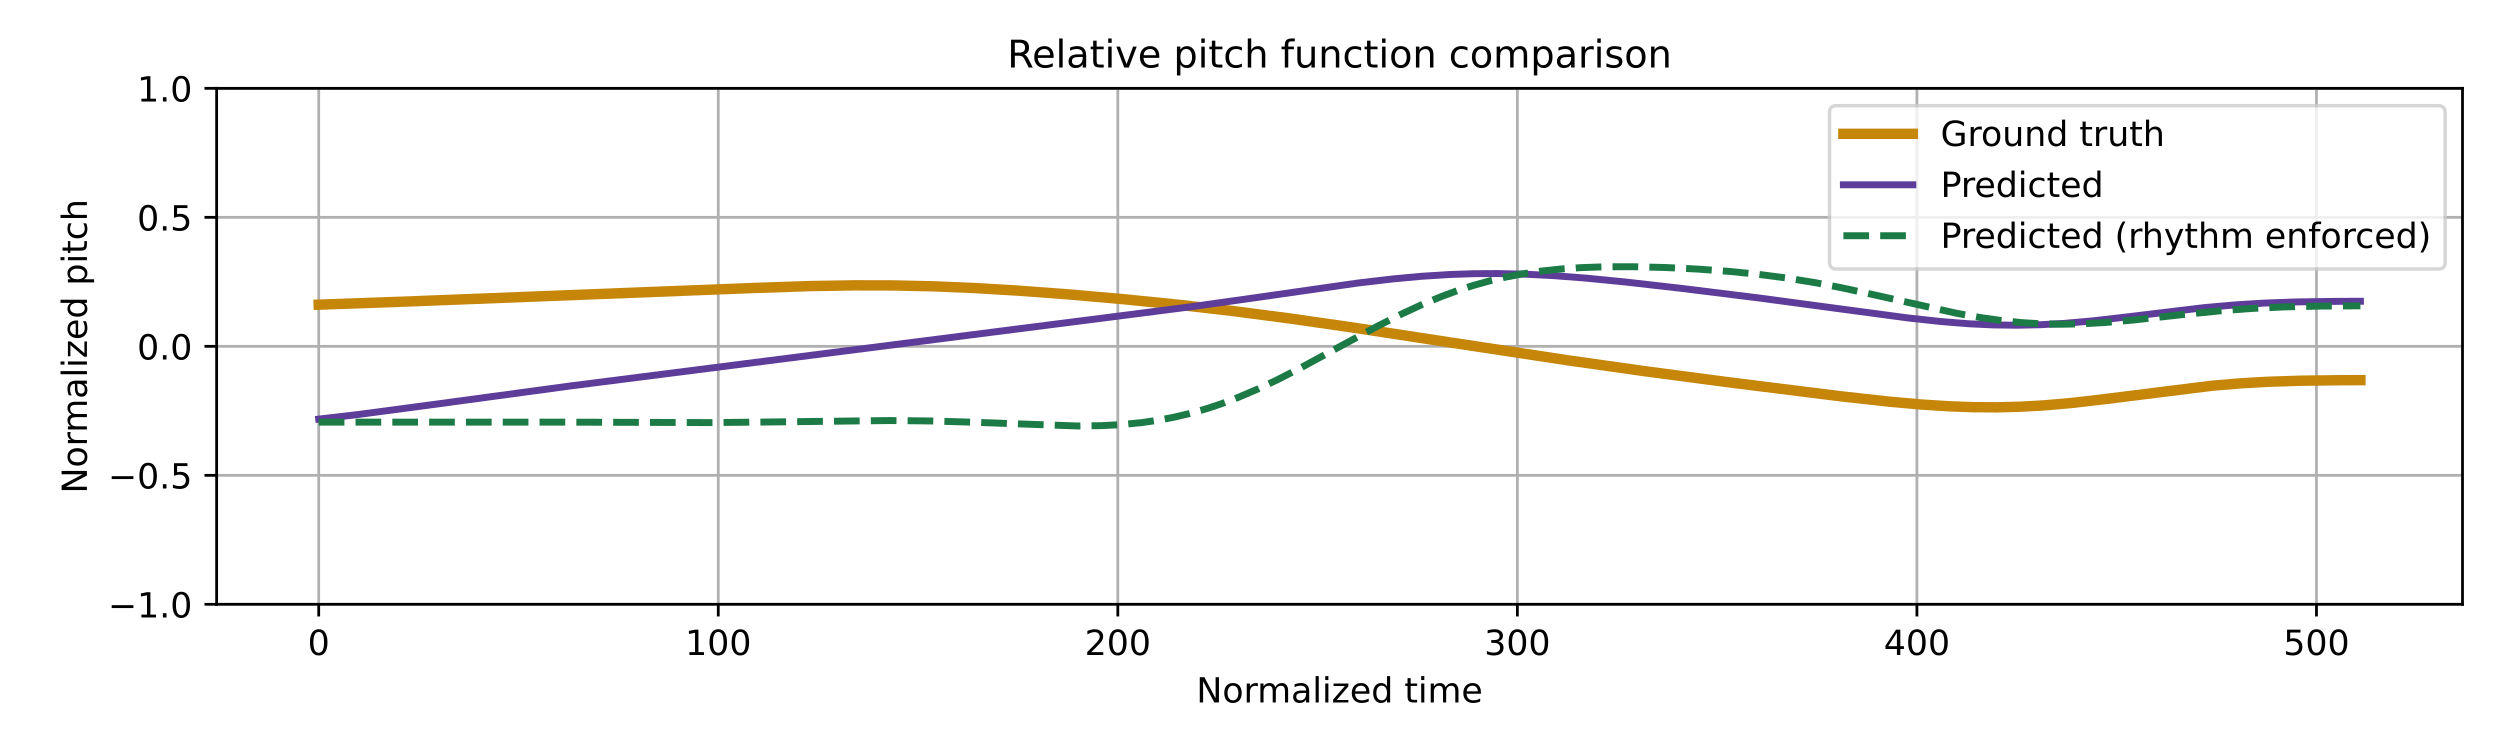
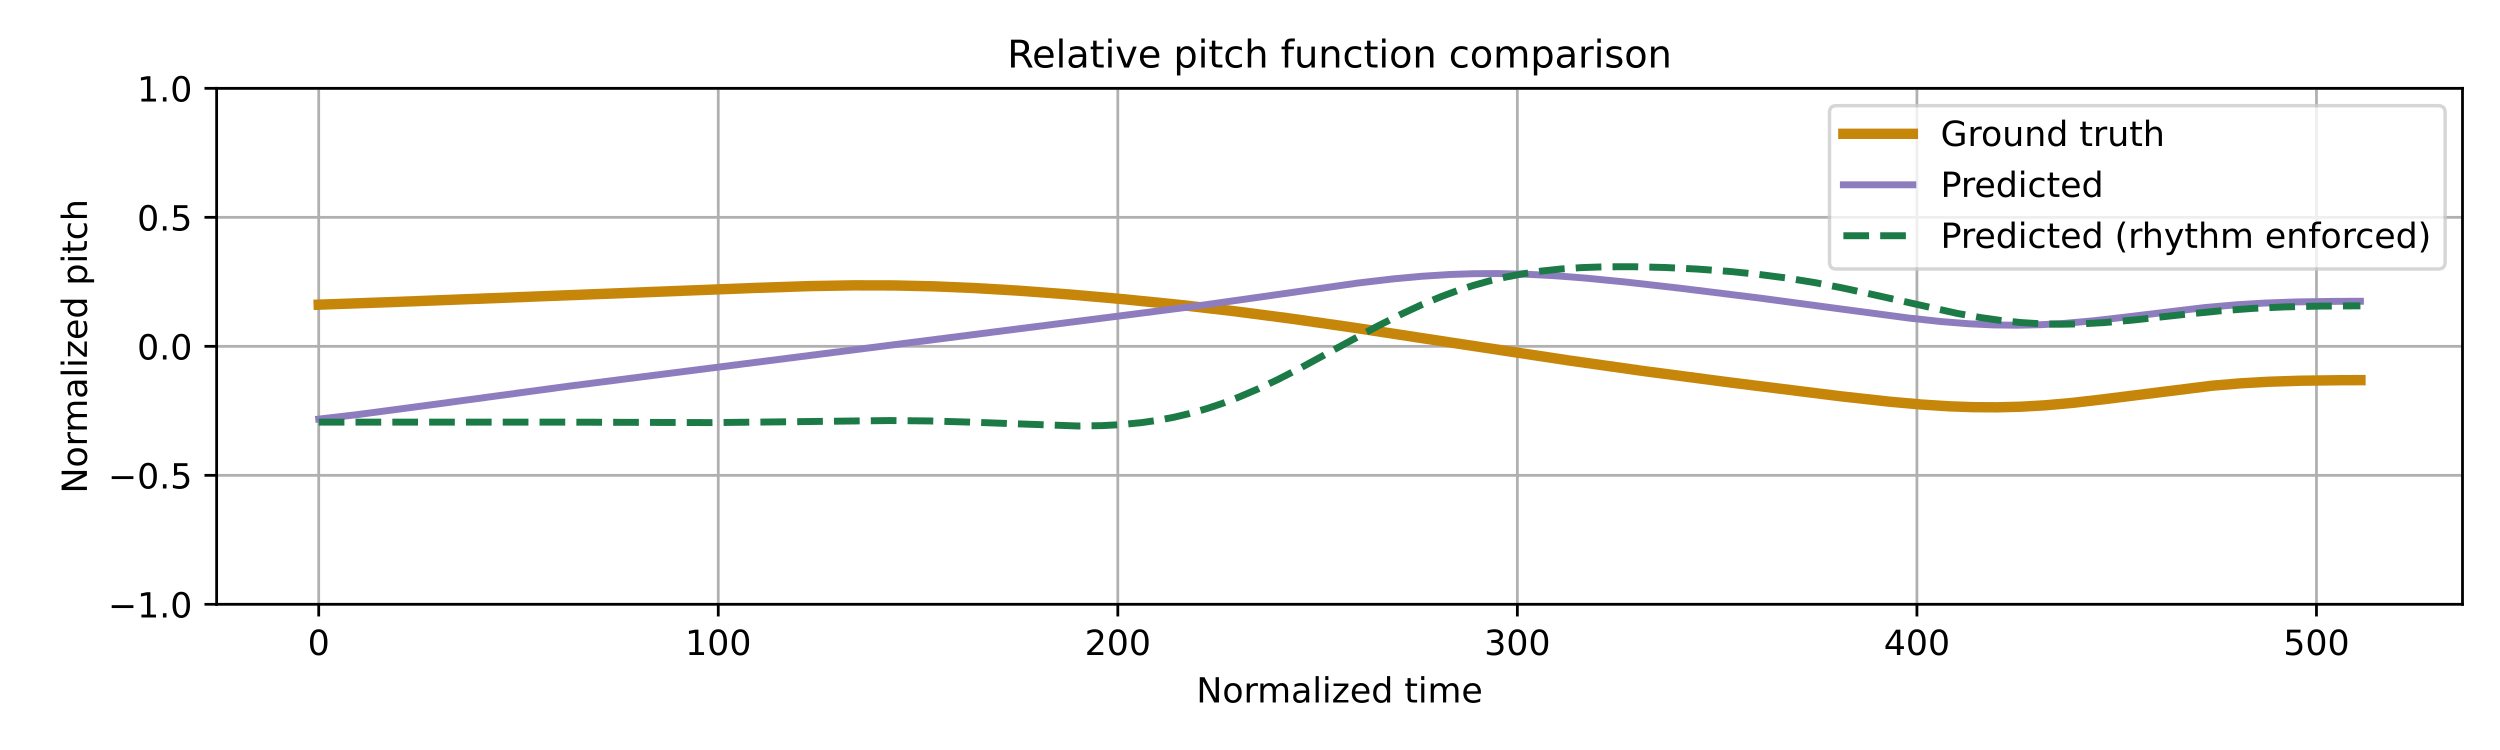
<svg xmlns="http://www.w3.org/2000/svg" xmlns:xlink="http://www.w3.org/1999/xlink" width="720pt" height="216pt" viewBox="0 0 720 216" version="1.1">
  <defs>
    <style type="text/css">*{stroke-linejoin: round; stroke-linecap: butt}</style>
  </defs>
  <g id="figure_1">
    <g id="patch_1">
      <path d="M 0 216  L 720 216  L 720 0  L 0 0  z " style="fill: #ffffff" />
    </g>
    <g id="axes_1">
      <g id="patch_2">
        <path d="M 62.39 174.04  L 709.2 174.04  L 709.2 25.44  L 62.39 25.44  z " style="fill: #ffffff" />
      </g>
      <g id="matplotlib.axis_1">
        <g id="xtick_1">
          <g id="line2d_1">
-             <path d="M 91.79 174.04  L 91.79 25.44  " clip-path="url(#p70ad036db3)" style="fill: none; stroke: #b0b0b0; stroke-width: 0.8; stroke-linecap: square" />
+             <path d="M 91.79 174.04  L 91.79 25.44  " clip-path="url(#pe6a01c717c)" style="fill: none; stroke: #b0b0b0; stroke-width: 0.8; stroke-linecap: square" />
          </g>
          <g id="line2d_2">
            <defs>
-               <path id="m9888eb1710" d="M 0 0  L 0 3.5  " style="stroke: #000000; stroke-width: 0.8" />
-             </defs>
-             <g>
-               <use xlink:href="#m9888eb1710" x="91.79" y="174.04" style="stroke: #000000; stroke-width: 0.8" />
+               <path id="m69b4a101b3" d="M 0 0  L 0 3.5  " style="stroke: #000000; stroke-width: 0.8" />
+             </defs>
+             <g>
+               <use xlink:href="#m69b4a101b3" x="91.79" y="174.04" style="stroke: #000000; stroke-width: 0.8" />
            </g>
          </g>
          <g id="text_1">
            <g transform="translate(88.60921 188.6384) scale(0.1 -0.1)">
              <defs>
                <path id="DejaVuSans-30" d="M 2034 4250  Q 1547 4250 1301 3770  Q 1056 3291 1056 2328  Q 1056 1369 1301 889  Q 1547 409 2034 409  Q 2525 409 2770 889  Q 3016 1369 3016 2328  Q 3016 3291 2770 3770  Q 2525 4250 2034 4250  z M 2034 4750  Q 2819 4750 3233 4129  Q 3647 3509 3647 2328  Q 3647 1150 3233 529  Q 2819 -91 2034 -91  Q 1250 -91 836 529  Q 422 1150 422 2328  Q 422 3509 836 4129  Q 1250 4750 2034 4750  z " transform="scale(0.015625)" />
              </defs>
              <use xlink:href="#DejaVuSans-30" />
            </g>
          </g>
        </g>
        <g id="xtick_2">
          <g id="line2d_3">
-             <path d="M 206.861 174.04  L 206.861 25.44  " clip-path="url(#p70ad036db3)" style="fill: none; stroke: #b0b0b0; stroke-width: 0.8; stroke-linecap: square" />
+             <path d="M 206.861 174.04  L 206.861 25.44  " clip-path="url(#pe6a01c717c)" style="fill: none; stroke: #b0b0b0; stroke-width: 0.8; stroke-linecap: square" />
          </g>
          <g id="line2d_4">
            <g>
-               <use xlink:href="#m9888eb1710" x="206.861" y="174.04" style="stroke: #000000; stroke-width: 0.8" />
+               <use xlink:href="#m69b4a101b3" x="206.861" y="174.04" style="stroke: #000000; stroke-width: 0.8" />
            </g>
          </g>
          <g id="text_2">
            <g transform="translate(197.317 188.6384) scale(0.1 -0.1)">
              <defs>
                <path id="DejaVuSans-31" d="M 794 531  L 1825 531  L 1825 4091  L 703 3866  L 703 4441  L 1819 4666  L 2450 4666  L 2450 531  L 3481 531  L 3481 0  L 794 0  L 794 531  z " transform="scale(0.015625)" />
              </defs>
              <use xlink:href="#DejaVuSans-31" />
              <use xlink:href="#DejaVuSans-30" transform="translate(63.62305 0)" />
              <use xlink:href="#DejaVuSans-30" transform="translate(127.2461 0)" />
            </g>
          </g>
        </g>
        <g id="xtick_3">
          <g id="line2d_5">
-             <path d="M 321.931 174.04  L 321.931 25.44  " clip-path="url(#p70ad036db3)" style="fill: none; stroke: #b0b0b0; stroke-width: 0.8; stroke-linecap: square" />
+             <path d="M 321.931 174.04  L 321.931 25.44  " clip-path="url(#pe6a01c717c)" style="fill: none; stroke: #b0b0b0; stroke-width: 0.8; stroke-linecap: square" />
          </g>
          <g id="line2d_6">
            <g>
-               <use xlink:href="#m9888eb1710" x="321.931" y="174.04" style="stroke: #000000; stroke-width: 0.8" />
+               <use xlink:href="#m69b4a101b3" x="321.931" y="174.04" style="stroke: #000000; stroke-width: 0.8" />
            </g>
          </g>
          <g id="text_3">
            <g transform="translate(312.3872 188.6384) scale(0.1 -0.1)">
              <defs>
                <path id="DejaVuSans-32" d="M 1228 531  L 3431 531  L 3431 0  L 469 0  L 469 531  Q 828 903 1448 1529  Q 2069 2156 2228 2338  Q 2531 2678 2651 2914  Q 2772 3150 2772 3378  Q 2772 3750 2511 3984  Q 2250 4219 1831 4219  Q 1534 4219 1204 4116  Q 875 4013 500 3803  L 500 4441  Q 881 4594 1212 4672  Q 1544 4750 1819 4750  Q 2544 4750 2975 4387  Q 3406 4025 3406 3419  Q 3406 3131 3298 2873  Q 3191 2616 2906 2266  Q 2828 2175 2409 1742  Q 1991 1309 1228 531  z " transform="scale(0.015625)" />
              </defs>
              <use xlink:href="#DejaVuSans-32" />
              <use xlink:href="#DejaVuSans-30" transform="translate(63.62305 0)" />
              <use xlink:href="#DejaVuSans-30" transform="translate(127.2461 0)" />
            </g>
          </g>
        </g>
        <g id="xtick_4">
          <g id="line2d_7">
-             <path d="M 437.001 174.04  L 437.001 25.44  " clip-path="url(#p70ad036db3)" style="fill: none; stroke: #b0b0b0; stroke-width: 0.8; stroke-linecap: square" />
+             <path d="M 437.001 174.04  L 437.001 25.44  " clip-path="url(#pe6a01c717c)" style="fill: none; stroke: #b0b0b0; stroke-width: 0.8; stroke-linecap: square" />
          </g>
          <g id="line2d_8">
            <g>
-               <use xlink:href="#m9888eb1710" x="437.001" y="174.04" style="stroke: #000000; stroke-width: 0.8" />
+               <use xlink:href="#m69b4a101b3" x="437.001" y="174.04" style="stroke: #000000; stroke-width: 0.8" />
            </g>
          </g>
          <g id="text_4">
            <g transform="translate(427.4575 188.6384) scale(0.1 -0.1)">
              <defs>
                <path id="DejaVuSans-33" d="M 2597 2516  Q 3050 2419 3304 2112  Q 3559 1806 3559 1356  Q 3559 666 3084 287  Q 2609 -91 1734 -91  Q 1441 -91 1130 -33  Q 819 25 488 141  L 488 750  Q 750 597 1062 519  Q 1375 441 1716 441  Q 2309 441 2620 675  Q 2931 909 2931 1356  Q 2931 1769 2642 2001  Q 2353 2234 1838 2234  L 1294 2234  L 1294 2753  L 1863 2753  Q 2328 2753 2575 2939  Q 2822 3125 2822 3475  Q 2822 3834 2567 4026  Q 2313 4219 1838 4219  Q 1578 4219 1281 4162  Q 984 4106 628 3988  L 628 4550  Q 988 4650 1302 4700  Q 1616 4750 1894 4750  Q 2613 4750 3031 4423  Q 3450 4097 3450 3541  Q 3450 3153 3228 2886  Q 3006 2619 2597 2516  z " transform="scale(0.015625)" />
              </defs>
              <use xlink:href="#DejaVuSans-33" />
              <use xlink:href="#DejaVuSans-30" transform="translate(63.62305 0)" />
              <use xlink:href="#DejaVuSans-30" transform="translate(127.2461 0)" />
            </g>
          </g>
        </g>
        <g id="xtick_5">
          <g id="line2d_9">
-             <path d="M 552.072 174.04  L 552.072 25.44  " clip-path="url(#p70ad036db3)" style="fill: none; stroke: #b0b0b0; stroke-width: 0.8; stroke-linecap: square" />
+             <path d="M 552.072 174.04  L 552.072 25.44  " clip-path="url(#pe6a01c717c)" style="fill: none; stroke: #b0b0b0; stroke-width: 0.8; stroke-linecap: square" />
          </g>
          <g id="line2d_10">
            <g>
-               <use xlink:href="#m9888eb1710" x="552.072" y="174.04" style="stroke: #000000; stroke-width: 0.8" />
+               <use xlink:href="#m69b4a101b3" x="552.072" y="174.04" style="stroke: #000000; stroke-width: 0.8" />
            </g>
          </g>
          <g id="text_5">
            <g transform="translate(542.5278 188.6384) scale(0.1 -0.1)">
              <defs>
                <path id="DejaVuSans-34" d="M 2419 4116  L 825 1625  L 2419 1625  L 2419 4116  z M 2253 4666  L 3047 4666  L 3047 1625  L 3713 1625  L 3713 1100  L 3047 1100  L 3047 0  L 2419 0  L 2419 1100  L 313 1100  L 313 1709  L 2253 4666  z " transform="scale(0.015625)" />
              </defs>
              <use xlink:href="#DejaVuSans-34" />
              <use xlink:href="#DejaVuSans-30" transform="translate(63.62305 0)" />
              <use xlink:href="#DejaVuSans-30" transform="translate(127.2461 0)" />
            </g>
          </g>
        </g>
        <g id="xtick_6">
          <g id="line2d_11">
-             <path d="M 667.142 174.04  L 667.142 25.44  " clip-path="url(#p70ad036db3)" style="fill: none; stroke: #b0b0b0; stroke-width: 0.8; stroke-linecap: square" />
+             <path d="M 667.142 174.04  L 667.142 25.44  " clip-path="url(#pe6a01c717c)" style="fill: none; stroke: #b0b0b0; stroke-width: 0.8; stroke-linecap: square" />
          </g>
          <g id="line2d_12">
            <g>
-               <use xlink:href="#m9888eb1710" x="667.142" y="174.04" style="stroke: #000000; stroke-width: 0.8" />
+               <use xlink:href="#m69b4a101b3" x="667.142" y="174.04" style="stroke: #000000; stroke-width: 0.8" />
            </g>
          </g>
          <g id="text_6">
            <g transform="translate(657.5981 188.6384) scale(0.1 -0.1)">
              <defs>
                <path id="DejaVuSans-35" d="M 691 4666  L 3169 4666  L 3169 4134  L 1269 4134  L 1269 2991  Q 1406 3038 1543 3061  Q 1681 3084 1819 3084  Q 2600 3084 3056 2656  Q 3513 2228 3513 1497  Q 3513 744 3044 326  Q 2575 -91 1722 -91  Q 1428 -91 1123 -41  Q 819 9 494 109  L 494 744  Q 775 591 1075 516  Q 1375 441 1709 441  Q 2250 441 2565 725  Q 2881 1009 2881 1497  Q 2881 1984 2565 2268  Q 2250 2553 1709 2553  Q 1456 2553 1204 2497  Q 953 2441 691 2322  L 691 4666  z " transform="scale(0.015625)" />
              </defs>
              <use xlink:href="#DejaVuSans-35" />
              <use xlink:href="#DejaVuSans-30" transform="translate(63.62305 0)" />
              <use xlink:href="#DejaVuSans-30" transform="translate(127.2461 0)" />
            </g>
          </g>
        </g>
        <g id="text_7">
          <g transform="translate(344.5544 202.3166) scale(0.1 -0.1)">
            <defs>
              <path id="DejaVuSans-4e" d="M 628 4666  L 1478 4666  L 3547 763  L 3547 4666  L 4159 4666  L 4159 0  L 3309 0  L 1241 3903  L 1241 0  L 628 0  L 628 4666  z " transform="scale(0.015625)" />
              <path id="DejaVuSans-6f" d="M 1959 3097  Q 1497 3097 1228 2736  Q 959 2375 959 1747  Q 959 1119 1226 758  Q 1494 397 1959 397  Q 2419 397 2687 759  Q 2956 1122 2956 1747  Q 2956 2369 2687 2733  Q 2419 3097 1959 3097  z M 1959 3584  Q 2709 3584 3137 3096  Q 3566 2609 3566 1747  Q 3566 888 3137 398  Q 2709 -91 1959 -91  Q 1206 -91 779 398  Q 353 888 353 1747  Q 353 2609 779 3096  Q 1206 3584 1959 3584  z " transform="scale(0.015625)" />
              <path id="DejaVuSans-72" d="M 2631 2963  Q 2534 3019 2420 3045  Q 2306 3072 2169 3072  Q 1681 3072 1420 2755  Q 1159 2438 1159 1844  L 1159 0  L 581 0  L 581 3500  L 1159 3500  L 1159 2956  Q 1341 3275 1631 3429  Q 1922 3584 2338 3584  Q 2397 3584 2469 3576  Q 2541 3569 2628 3553  L 2631 2963  z " transform="scale(0.015625)" />
              <path id="DejaVuSans-6d" d="M 3328 2828  Q 3544 3216 3844 3400  Q 4144 3584 4550 3584  Q 5097 3584 5394 3201  Q 5691 2819 5691 2113  L 5691 0  L 5113 0  L 5113 2094  Q 5113 2597 4934 2840  Q 4756 3084 4391 3084  Q 3944 3084 3684 2787  Q 3425 2491 3425 1978  L 3425 0  L 2847 0  L 2847 2094  Q 2847 2600 2669 2842  Q 2491 3084 2119 3084  Q 1678 3084 1418 2786  Q 1159 2488 1159 1978  L 1159 0  L 581 0  L 581 3500  L 1159 3500  L 1159 2956  Q 1356 3278 1631 3431  Q 1906 3584 2284 3584  Q 2666 3584 2933 3390  Q 3200 3197 3328 2828  z " transform="scale(0.015625)" />
              <path id="DejaVuSans-61" d="M 2194 1759  Q 1497 1759 1228 1600  Q 959 1441 959 1056  Q 959 750 1161 570  Q 1363 391 1709 391  Q 2188 391 2477 730  Q 2766 1069 2766 1631  L 2766 1759  L 2194 1759  z M 3341 1997  L 3341 0  L 2766 0  L 2766 531  Q 2569 213 2275 61  Q 1981 -91 1556 -91  Q 1019 -91 701 211  Q 384 513 384 1019  Q 384 1609 779 1909  Q 1175 2209 1959 2209  L 2766 2209  L 2766 2266  Q 2766 2663 2505 2880  Q 2244 3097 1772 3097  Q 1472 3097 1187 3025  Q 903 2953 641 2809  L 641 3341  Q 956 3463 1253 3523  Q 1550 3584 1831 3584  Q 2591 3584 2966 3190  Q 3341 2797 3341 1997  z " transform="scale(0.015625)" />
              <path id="DejaVuSans-6c" d="M 603 4863  L 1178 4863  L 1178 0  L 603 0  L 603 4863  z " transform="scale(0.015625)" />
              <path id="DejaVuSans-69" d="M 603 3500  L 1178 3500  L 1178 0  L 603 0  L 603 3500  z M 603 4863  L 1178 4863  L 1178 4134  L 603 4134  L 603 4863  z " transform="scale(0.015625)" />
              <path id="DejaVuSans-7a" d="M 353 3500  L 3084 3500  L 3084 2975  L 922 459  L 3084 459  L 3084 0  L 275 0  L 275 525  L 2438 3041  L 353 3041  L 353 3500  z " transform="scale(0.015625)" />
              <path id="DejaVuSans-65" d="M 3597 1894  L 3597 1613  L 953 1613  Q 991 1019 1311 708  Q 1631 397 2203 397  Q 2534 397 2845 478  Q 3156 559 3463 722  L 3463 178  Q 3153 47 2828 -22  Q 2503 -91 2169 -91  Q 1331 -91 842 396  Q 353 884 353 1716  Q 353 2575 817 3079  Q 1281 3584 2069 3584  Q 2775 3584 3186 3129  Q 3597 2675 3597 1894  z M 3022 2063  Q 3016 2534 2758 2815  Q 2500 3097 2075 3097  Q 1594 3097 1305 2825  Q 1016 2553 972 2059  L 3022 2063  z " transform="scale(0.015625)" />
              <path id="DejaVuSans-64" d="M 2906 2969  L 2906 4863  L 3481 4863  L 3481 0  L 2906 0  L 2906 525  Q 2725 213 2448 61  Q 2172 -91 1784 -91  Q 1150 -91 751 415  Q 353 922 353 1747  Q 353 2572 751 3078  Q 1150 3584 1784 3584  Q 2172 3584 2448 3432  Q 2725 3281 2906 2969  z M 947 1747  Q 947 1113 1208 752  Q 1469 391 1925 391  Q 2381 391 2643 752  Q 2906 1113 2906 1747  Q 2906 2381 2643 2742  Q 2381 3103 1925 3103  Q 1469 3103 1208 2742  Q 947 2381 947 1747  z " transform="scale(0.015625)" />
              <path id="DejaVuSans-20" transform="scale(0.015625)" />
              <path id="DejaVuSans-74" d="M 1172 4494  L 1172 3500  L 2356 3500  L 2356 3053  L 1172 3053  L 1172 1153  Q 1172 725 1289 603  Q 1406 481 1766 481  L 2356 481  L 2356 0  L 1766 0  Q 1100 0 847 248  Q 594 497 594 1153  L 594 3053  L 172 3053  L 172 3500  L 594 3500  L 594 4494  L 1172 4494  z " transform="scale(0.015625)" />
            </defs>
            <use xlink:href="#DejaVuSans-4e" />
            <use xlink:href="#DejaVuSans-6f" transform="translate(74.80469 0)" />
            <use xlink:href="#DejaVuSans-72" transform="translate(135.9863 0)" />
            <use xlink:href="#DejaVuSans-6d" transform="translate(175.3496 0)" />
            <use xlink:href="#DejaVuSans-61" transform="translate(272.7617 0)" />
            <use xlink:href="#DejaVuSans-6c" transform="translate(334.041 0)" />
            <use xlink:href="#DejaVuSans-69" transform="translate(361.8242 0)" />
            <use xlink:href="#DejaVuSans-7a" transform="translate(389.6074 0)" />
            <use xlink:href="#DejaVuSans-65" transform="translate(442.0977 0)" />
            <use xlink:href="#DejaVuSans-64" transform="translate(503.6211 0)" />
            <use xlink:href="#DejaVuSans-20" transform="translate(567.0977 0)" />
            <use xlink:href="#DejaVuSans-74" transform="translate(598.8848 0)" />
            <use xlink:href="#DejaVuSans-69" transform="translate(638.0938 0)" />
            <use xlink:href="#DejaVuSans-6d" transform="translate(665.877 0)" />
            <use xlink:href="#DejaVuSans-65" transform="translate(763.2891 0)" />
          </g>
        </g>
      </g>
      <g id="matplotlib.axis_2">
        <g id="ytick_1">
          <g id="line2d_13">
-             <path d="M 62.39 174.04  L 709.2 174.04  " clip-path="url(#p70ad036db3)" style="fill: none; stroke: #b0b0b0; stroke-width: 0.8; stroke-linecap: square" />
+             <path d="M 62.39 174.04  L 709.2 174.04  " clip-path="url(#pe6a01c717c)" style="fill: none; stroke: #b0b0b0; stroke-width: 0.8; stroke-linecap: square" />
          </g>
          <g id="line2d_14">
            <defs>
-               <path id="mcbf3758dd4" d="M 0 0  L -3.5 0  " style="stroke: #000000; stroke-width: 0.8" />
-             </defs>
-             <g>
-               <use xlink:href="#mcbf3758dd4" x="62.39" y="174.04" style="stroke: #000000; stroke-width: 0.8" />
+               <path id="m3391a4696e" d="M 0 0  L -3.5 0  " style="stroke: #000000; stroke-width: 0.8" />
+             </defs>
+             <g>
+               <use xlink:href="#m3391a4696e" x="62.39" y="174.04" style="stroke: #000000; stroke-width: 0.8" />
            </g>
          </g>
          <g id="text_8">
            <g transform="translate(31.10719 177.8392) scale(0.1 -0.1)">
              <defs>
                <path id="DejaVuSans-2212" d="M 678 2272  L 4684 2272  L 4684 1741  L 678 1741  L 678 2272  z " transform="scale(0.015625)" />
                <path id="DejaVuSans-2e" d="M 684 794  L 1344 794  L 1344 0  L 684 0  L 684 794  z " transform="scale(0.015625)" />
              </defs>
              <use xlink:href="#DejaVuSans-2212" />
              <use xlink:href="#DejaVuSans-31" transform="translate(83.78906 0)" />
              <use xlink:href="#DejaVuSans-2e" transform="translate(147.4121 0)" />
              <use xlink:href="#DejaVuSans-30" transform="translate(179.1992 0)" />
            </g>
          </g>
        </g>
        <g id="ytick_2">
          <g id="line2d_15">
-             <path d="M 62.39 136.89  L 709.2 136.89  " clip-path="url(#p70ad036db3)" style="fill: none; stroke: #b0b0b0; stroke-width: 0.8; stroke-linecap: square" />
+             <path d="M 62.39 136.89  L 709.2 136.89  " clip-path="url(#pe6a01c717c)" style="fill: none; stroke: #b0b0b0; stroke-width: 0.8; stroke-linecap: square" />
          </g>
          <g id="line2d_16">
            <g>
-               <use xlink:href="#mcbf3758dd4" x="62.39" y="136.89" style="stroke: #000000; stroke-width: 0.8" />
+               <use xlink:href="#m3391a4696e" x="62.39" y="136.89" style="stroke: #000000; stroke-width: 0.8" />
            </g>
          </g>
          <g id="text_9">
            <g transform="translate(31.10719 140.6892) scale(0.1 -0.1)">
              <use xlink:href="#DejaVuSans-2212" />
              <use xlink:href="#DejaVuSans-30" transform="translate(83.78906 0)" />
              <use xlink:href="#DejaVuSans-2e" transform="translate(147.4121 0)" />
              <use xlink:href="#DejaVuSans-35" transform="translate(179.1992 0)" />
            </g>
          </g>
        </g>
        <g id="ytick_3">
          <g id="line2d_17">
-             <path d="M 62.39 99.74  L 709.2 99.74  " clip-path="url(#p70ad036db3)" style="fill: none; stroke: #b0b0b0; stroke-width: 0.8; stroke-linecap: square" />
+             <path d="M 62.39 99.74  L 709.2 99.74  " clip-path="url(#pe6a01c717c)" style="fill: none; stroke: #b0b0b0; stroke-width: 0.8; stroke-linecap: square" />
          </g>
          <g id="line2d_18">
            <g>
-               <use xlink:href="#mcbf3758dd4" x="62.39" y="99.74" style="stroke: #000000; stroke-width: 0.8" />
+               <use xlink:href="#m3391a4696e" x="62.39" y="99.74" style="stroke: #000000; stroke-width: 0.8" />
            </g>
          </g>
          <g id="text_10">
            <g transform="translate(39.48687 103.5392) scale(0.1 -0.1)">
              <use xlink:href="#DejaVuSans-30" />
              <use xlink:href="#DejaVuSans-2e" transform="translate(63.62305 0)" />
              <use xlink:href="#DejaVuSans-30" transform="translate(95.41016 0)" />
            </g>
          </g>
        </g>
        <g id="ytick_4">
          <g id="line2d_19">
-             <path d="M 62.39 62.59  L 709.2 62.59  " clip-path="url(#p70ad036db3)" style="fill: none; stroke: #b0b0b0; stroke-width: 0.8; stroke-linecap: square" />
+             <path d="M 62.39 62.59  L 709.2 62.59  " clip-path="url(#pe6a01c717c)" style="fill: none; stroke: #b0b0b0; stroke-width: 0.8; stroke-linecap: square" />
          </g>
          <g id="line2d_20">
            <g>
-               <use xlink:href="#mcbf3758dd4" x="62.39" y="62.59" style="stroke: #000000; stroke-width: 0.8" />
+               <use xlink:href="#m3391a4696e" x="62.39" y="62.59" style="stroke: #000000; stroke-width: 0.8" />
            </g>
          </g>
          <g id="text_11">
            <g transform="translate(39.48687 66.38922) scale(0.1 -0.1)">
              <use xlink:href="#DejaVuSans-30" />
              <use xlink:href="#DejaVuSans-2e" transform="translate(63.62305 0)" />
              <use xlink:href="#DejaVuSans-35" transform="translate(95.41016 0)" />
            </g>
          </g>
        </g>
        <g id="ytick_5">
          <g id="line2d_21">
-             <path d="M 62.39 25.44  L 709.2 25.44  " clip-path="url(#p70ad036db3)" style="fill: none; stroke: #b0b0b0; stroke-width: 0.8; stroke-linecap: square" />
+             <path d="M 62.39 25.44  L 709.2 25.44  " clip-path="url(#pe6a01c717c)" style="fill: none; stroke: #b0b0b0; stroke-width: 0.8; stroke-linecap: square" />
          </g>
          <g id="line2d_22">
            <g>
-               <use xlink:href="#mcbf3758dd4" x="62.39" y="25.44" style="stroke: #000000; stroke-width: 0.8" />
+               <use xlink:href="#m3391a4696e" x="62.39" y="25.44" style="stroke: #000000; stroke-width: 0.8" />
            </g>
          </g>
          <g id="text_12">
            <g transform="translate(39.48687 29.23922) scale(0.1 -0.1)">
              <use xlink:href="#DejaVuSans-31" />
              <use xlink:href="#DejaVuSans-2e" transform="translate(63.62305 0)" />
              <use xlink:href="#DejaVuSans-30" transform="translate(95.41016 0)" />
            </g>
          </g>
        </g>
        <g id="text_13">
          <g transform="translate(25.0275 142.1259) rotate(-90) scale(0.1 -0.1)">
            <defs>
              <path id="DejaVuSans-70" d="M 1159 525  L 1159 -1331  L 581 -1331  L 581 3500  L 1159 3500  L 1159 2969  Q 1341 3281 1617 3432  Q 1894 3584 2278 3584  Q 2916 3584 3314 3078  Q 3713 2572 3713 1747  Q 3713 922 3314 415  Q 2916 -91 2278 -91  Q 1894 -91 1617 61  Q 1341 213 1159 525  z M 3116 1747  Q 3116 2381 2855 2742  Q 2594 3103 2138 3103  Q 1681 3103 1420 2742  Q 1159 2381 1159 1747  Q 1159 1113 1420 752  Q 1681 391 2138 391  Q 2594 391 2855 752  Q 3116 1113 3116 1747  z " transform="scale(0.015625)" />
              <path id="DejaVuSans-63" d="M 3122 3366  L 3122 2828  Q 2878 2963 2633 3030  Q 2388 3097 2138 3097  Q 1578 3097 1268 2742  Q 959 2388 959 1747  Q 959 1106 1268 751  Q 1578 397 2138 397  Q 2388 397 2633 464  Q 2878 531 3122 666  L 3122 134  Q 2881 22 2623 -34  Q 2366 -91 2075 -91  Q 1284 -91 818 406  Q 353 903 353 1747  Q 353 2603 823 3093  Q 1294 3584 2113 3584  Q 2378 3584 2631 3529  Q 2884 3475 3122 3366  z " transform="scale(0.015625)" />
              <path id="DejaVuSans-68" d="M 3513 2113  L 3513 0  L 2938 0  L 2938 2094  Q 2938 2591 2744 2837  Q 2550 3084 2163 3084  Q 1697 3084 1428 2787  Q 1159 2491 1159 1978  L 1159 0  L 581 0  L 581 4863  L 1159 4863  L 1159 2956  Q 1366 3272 1645 3428  Q 1925 3584 2291 3584  Q 2894 3584 3203 3211  Q 3513 2838 3513 2113  z " transform="scale(0.015625)" />
            </defs>
            <use xlink:href="#DejaVuSans-4e" />
            <use xlink:href="#DejaVuSans-6f" transform="translate(74.80469 0)" />
            <use xlink:href="#DejaVuSans-72" transform="translate(135.9863 0)" />
            <use xlink:href="#DejaVuSans-6d" transform="translate(175.3496 0)" />
            <use xlink:href="#DejaVuSans-61" transform="translate(272.7617 0)" />
            <use xlink:href="#DejaVuSans-6c" transform="translate(334.041 0)" />
            <use xlink:href="#DejaVuSans-69" transform="translate(361.8242 0)" />
            <use xlink:href="#DejaVuSans-7a" transform="translate(389.6074 0)" />
            <use xlink:href="#DejaVuSans-65" transform="translate(442.0977 0)" />
            <use xlink:href="#DejaVuSans-64" transform="translate(503.6211 0)" />
            <use xlink:href="#DejaVuSans-20" transform="translate(567.0977 0)" />
            <use xlink:href="#DejaVuSans-70" transform="translate(598.8848 0)" />
            <use xlink:href="#DejaVuSans-69" transform="translate(662.3613 0)" />
            <use xlink:href="#DejaVuSans-74" transform="translate(690.1445 0)" />
            <use xlink:href="#DejaVuSans-63" transform="translate(729.3535 0)" />
            <use xlink:href="#DejaVuSans-68" transform="translate(784.334 0)" />
          </g>
        </g>
      </g>
      <g id="line2d_23">
-         <path d="M 91.79 87.745  L 119.407 86.753  L 217.217 82.933  L 233.327 82.393  L 245.985 82.18  L 257.492 82.208  L 268.999 82.468  L 280.506 82.951  L 293.163 83.699  L 308.123 84.814  L 324.232 86.234  L 340.342 87.872  L 355.301 89.608  L 371.411 91.712  L 389.822 94.362  L 418.59 98.771  L 451.96 103.834  L 473.824 106.927  L 497.989 110.113  L 530.208 114.143  L 544.017 115.67  L 553.222 116.493  L 561.277 117.011  L 568.181 117.262  L 575.086 117.307  L 581.99 117.132  L 588.894 116.737  L 596.949 116.023  L 606.155 114.95  L 637.224 111.071  L 645.278 110.403  L 653.333 109.944  L 662.539 109.645  L 674.046 109.501  L 679.8 109.481  L 679.8 109.481  " clip-path="url(#p70ad036db3)" style="fill: none; stroke: #c5860a; stroke-width: 3; stroke-linecap: square" />
+         <path d="M 91.79 87.745  L 119.407 86.753  L 217.217 82.933  L 233.327 82.393  L 245.985 82.18  L 257.492 82.208  L 268.999 82.468  L 280.506 82.951  L 293.163 83.699  L 308.123 84.814  L 324.232 86.234  L 340.342 87.872  L 355.301 89.608  L 371.411 91.712  L 389.822 94.362  L 418.59 98.771  L 451.96 103.834  L 473.824 106.927  L 497.989 110.113  L 530.208 114.143  L 544.017 115.67  L 553.222 116.493  L 561.277 117.011  L 568.181 117.262  L 575.086 117.307  L 581.99 117.132  L 588.894 116.737  L 596.949 116.023  L 606.155 114.95  L 637.224 111.071  L 645.278 110.403  L 653.333 109.944  L 662.539 109.645  L 674.046 109.501  L 679.8 109.481  L 679.8 109.481  " clip-path="url(#pe6a01c717c)" style="fill: none; stroke: #c5860a; stroke-width: 3; stroke-linecap: square" />
      </g>
      <g id="line2d_24">
-         <path d="M 91.79 120.706  L 103.297 119.357  L 119.407 117.222  L 164.285 111.151  L 321.931 91.057  L 343.794 88.246  L 362.206 85.645  L 390.973 81.525  L 401.329 80.309  L 409.384 79.572  L 417.439 79.061  L 424.344 78.825  L 431.248 78.781  L 439.303 78.965  L 447.358 79.378  L 456.563 80.082  L 468.07 81.21  L 484.18 83.044  L 507.194 85.896  L 527.907 88.681  L 549.77 91.603  L 558.976 92.603  L 567.031 93.246  L 573.935 93.574  L 580.839 93.667  L 587.743 93.514  L 594.648 93.124  L 602.702 92.41  L 611.908 91.355  L 634.922 88.584  L 644.128 87.775  L 652.183 87.285  L 661.388 86.955  L 672.895 86.79  L 679.8 86.762  L 679.8 86.762  " clip-path="url(#p70ad036db3)" style="fill: none; stroke: #5e3c99; stroke-width: 2; stroke-linecap: square" />
+         <path d="M 91.79 120.706  L 103.297 119.357  L 119.407 117.222  L 164.285 111.151  L 321.931 91.057  L 343.794 88.246  L 362.206 85.645  L 390.973 81.525  L 401.329 80.309  L 409.384 79.572  L 417.439 79.061  L 424.344 78.825  L 431.248 78.781  L 439.303 78.965  L 447.358 79.378  L 456.563 80.082  L 468.07 81.21  L 484.18 83.044  L 507.194 85.896  L 527.907 88.681  L 549.77 91.603  L 558.976 92.603  L 567.031 93.246  L 573.935 93.574  L 580.839 93.667  L 587.743 93.514  L 594.648 93.124  L 602.702 92.41  L 611.908 91.355  L 634.922 88.584  L 644.128 87.775  L 652.183 87.285  L 661.388 86.955  L 672.895 86.79  L 679.8 86.762  L 679.8 86.762  " clip-path="url(#pe6a01c717c)" style="fill: none; stroke: #8e7dbe; stroke-width: 2; stroke-linecap: square" />
      </g>
      <g id="line2d_25">
-         <path d="M 91.79 121.571  L 164.285 121.581  L 204.559 121.708  L 224.121 121.505  L 256.341 121.119  L 267.848 121.236  L 279.355 121.573  L 310.424 122.685  L 317.328 122.584  L 323.082 122.274  L 328.835 121.708  L 333.438 121.044  L 338.041 120.175  L 342.644 119.09  L 347.246 117.782  L 351.849 116.254  L 356.452 114.513  L 362.206 112.059  L 367.959 109.336  L 374.863 105.794  L 385.22 100.163  L 396.727 93.937  L 403.631 90.452  L 409.384 87.788  L 415.138 85.394  L 419.741 83.695  L 424.344 82.199  L 428.946 80.909  L 433.549 79.822  L 438.152 78.93  L 443.905 78.07  L 449.659 77.462  L 455.413 77.071  L 462.317 76.836  L 470.372 76.813  L 479.577 77.039  L 488.783 77.486  L 497.989 78.16  L 506.043 78.966  L 514.098 80.007  L 522.153 81.301  L 530.208 82.839  L 539.414 84.836  L 563.579 90.239  L 570.483 91.474  L 576.236 92.294  L 581.99 92.893  L 587.743 93.255  L 593.497 93.378  L 599.25 93.277  L 606.155 92.897  L 614.209 92.187  L 629.169 90.543  L 639.525 89.507  L 648.731 88.82  L 657.936 88.388  L 668.293 88.155  L 679.8 88.081  L 679.8 88.081  " clip-path="url(#p70ad036db3)" style="fill: none; stroke-dasharray: 7.4,3.2; stroke-dashoffset: 0; stroke: #1b7a46; stroke-width: 2" />
+         <path d="M 91.79 121.571  L 164.285 121.581  L 204.559 121.708  L 224.121 121.505  L 256.341 121.119  L 267.848 121.236  L 279.355 121.573  L 310.424 122.685  L 317.328 122.584  L 323.082 122.274  L 328.835 121.708  L 333.438 121.044  L 338.041 120.175  L 342.644 119.09  L 347.246 117.782  L 351.849 116.254  L 356.452 114.513  L 362.206 112.059  L 367.959 109.336  L 374.863 105.794  L 385.22 100.163  L 396.727 93.937  L 403.631 90.452  L 409.384 87.788  L 415.138 85.394  L 419.741 83.695  L 424.344 82.199  L 428.946 80.909  L 433.549 79.822  L 438.152 78.93  L 443.905 78.07  L 449.659 77.462  L 455.413 77.071  L 462.317 76.836  L 470.372 76.813  L 479.577 77.039  L 488.783 77.486  L 497.989 78.16  L 506.043 78.966  L 514.098 80.007  L 522.153 81.301  L 530.208 82.839  L 539.414 84.836  L 563.579 90.239  L 570.483 91.474  L 576.236 92.294  L 581.99 92.893  L 587.743 93.255  L 593.497 93.378  L 599.25 93.277  L 606.155 92.897  L 614.209 92.187  L 629.169 90.543  L 639.525 89.507  L 648.731 88.82  L 657.936 88.388  L 668.293 88.155  L 679.8 88.081  L 679.8 88.081  " clip-path="url(#pe6a01c717c)" style="fill: none; stroke-dasharray: 7.4,3.2; stroke-dashoffset: 0; stroke: #1b7a46; stroke-width: 2" />
      </g>
      <g id="patch_3">
        <path d="M 62.39 174.04  L 62.39 25.44  " style="fill: none; stroke: #000000; stroke-width: 0.8; stroke-linejoin: miter; stroke-linecap: square" />
      </g>
      <g id="patch_4">
        <path d="M 709.2 174.04  L 709.2 25.44  " style="fill: none; stroke: #000000; stroke-width: 0.8; stroke-linejoin: miter; stroke-linecap: square" />
      </g>
      <g id="patch_5">
        <path d="M 62.39 174.04  L 709.2 174.04  " style="fill: none; stroke: #000000; stroke-width: 0.8; stroke-linejoin: miter; stroke-linecap: square" />
      </g>
      <g id="patch_6">
        <path d="M 62.39 25.44  L 709.2 25.44  " style="fill: none; stroke: #000000; stroke-width: 0.8; stroke-linejoin: miter; stroke-linecap: square" />
      </g>
      <g id="text_14">
        <g transform="translate(290.1045 19.44) scale(0.11 -0.11)">
          <defs>
            <path id="DejaVuSans-52" d="M 2841 2188  Q 3044 2119 3236 1894  Q 3428 1669 3622 1275  L 4263 0  L 3584 0  L 2988 1197  Q 2756 1666 2539 1819  Q 2322 1972 1947 1972  L 1259 1972  L 1259 0  L 628 0  L 628 4666  L 2053 4666  Q 2853 4666 3247 4331  Q 3641 3997 3641 3322  Q 3641 2881 3436 2590  Q 3231 2300 2841 2188  z M 1259 4147  L 1259 2491  L 2053 2491  Q 2509 2491 2742 2702  Q 2975 2913 2975 3322  Q 2975 3731 2742 3939  Q 2509 4147 2053 4147  L 1259 4147  z " transform="scale(0.015625)" />
            <path id="DejaVuSans-76" d="M 191 3500  L 800 3500  L 1894 563  L 2988 3500  L 3597 3500  L 2284 0  L 1503 0  L 191 3500  z " transform="scale(0.015625)" />
            <path id="DejaVuSans-66" d="M 2375 4863  L 2375 4384  L 1825 4384  Q 1516 4384 1395 4259  Q 1275 4134 1275 3809  L 1275 3500  L 2222 3500  L 2222 3053  L 1275 3053  L 1275 0  L 697 0  L 697 3053  L 147 3053  L 147 3500  L 697 3500  L 697 3744  Q 697 4328 969 4595  Q 1241 4863 1831 4863  L 2375 4863  z " transform="scale(0.015625)" />
            <path id="DejaVuSans-75" d="M 544 1381  L 544 3500  L 1119 3500  L 1119 1403  Q 1119 906 1312 657  Q 1506 409 1894 409  Q 2359 409 2629 706  Q 2900 1003 2900 1516  L 2900 3500  L 3475 3500  L 3475 0  L 2900 0  L 2900 538  Q 2691 219 2414 64  Q 2138 -91 1772 -91  Q 1169 -91 856 284  Q 544 659 544 1381  z M 1991 3584  L 1991 3584  z " transform="scale(0.015625)" />
            <path id="DejaVuSans-6e" d="M 3513 2113  L 3513 0  L 2938 0  L 2938 2094  Q 2938 2591 2744 2837  Q 2550 3084 2163 3084  Q 1697 3084 1428 2787  Q 1159 2491 1159 1978  L 1159 0  L 581 0  L 581 3500  L 1159 3500  L 1159 2956  Q 1366 3272 1645 3428  Q 1925 3584 2291 3584  Q 2894 3584 3203 3211  Q 3513 2838 3513 2113  z " transform="scale(0.015625)" />
            <path id="DejaVuSans-73" d="M 2834 3397  L 2834 2853  Q 2591 2978 2328 3040  Q 2066 3103 1784 3103  Q 1356 3103 1142 2972  Q 928 2841 928 2578  Q 928 2378 1081 2264  Q 1234 2150 1697 2047  L 1894 2003  Q 2506 1872 2764 1633  Q 3022 1394 3022 966  Q 3022 478 2636 193  Q 2250 -91 1575 -91  Q 1294 -91 989 -36  Q 684 19 347 128  L 347 722  Q 666 556 975 473  Q 1284 391 1588 391  Q 1994 391 2212 530  Q 2431 669 2431 922  Q 2431 1156 2273 1281  Q 2116 1406 1581 1522  L 1381 1569  Q 847 1681 609 1914  Q 372 2147 372 2553  Q 372 3047 722 3315  Q 1072 3584 1716 3584  Q 2034 3584 2315 3537  Q 2597 3491 2834 3397  z " transform="scale(0.015625)" />
          </defs>
          <use xlink:href="#DejaVuSans-52" />
          <use xlink:href="#DejaVuSans-65" transform="translate(64.98242 0)" />
          <use xlink:href="#DejaVuSans-6c" transform="translate(126.5059 0)" />
          <use xlink:href="#DejaVuSans-61" transform="translate(154.2891 0)" />
          <use xlink:href="#DejaVuSans-74" transform="translate(215.5684 0)" />
          <use xlink:href="#DejaVuSans-69" transform="translate(254.7773 0)" />
          <use xlink:href="#DejaVuSans-76" transform="translate(282.5605 0)" />
          <use xlink:href="#DejaVuSans-65" transform="translate(341.7402 0)" />
          <use xlink:href="#DejaVuSans-20" transform="translate(403.2637 0)" />
          <use xlink:href="#DejaVuSans-70" transform="translate(435.0508 0)" />
          <use xlink:href="#DejaVuSans-69" transform="translate(498.5273 0)" />
          <use xlink:href="#DejaVuSans-74" transform="translate(526.3105 0)" />
          <use xlink:href="#DejaVuSans-63" transform="translate(565.5195 0)" />
          <use xlink:href="#DejaVuSans-68" transform="translate(620.5 0)" />
          <use xlink:href="#DejaVuSans-20" transform="translate(683.8789 0)" />
          <use xlink:href="#DejaVuSans-66" transform="translate(715.666 0)" />
          <use xlink:href="#DejaVuSans-75" transform="translate(750.8711 0)" />
          <use xlink:href="#DejaVuSans-6e" transform="translate(814.25 0)" />
          <use xlink:href="#DejaVuSans-63" transform="translate(877.6289 0)" />
          <use xlink:href="#DejaVuSans-74" transform="translate(932.6094 0)" />
          <use xlink:href="#DejaVuSans-69" transform="translate(971.8184 0)" />
          <use xlink:href="#DejaVuSans-6f" transform="translate(999.6016 0)" />
          <use xlink:href="#DejaVuSans-6e" transform="translate(1060.783 0)" />
          <use xlink:href="#DejaVuSans-20" transform="translate(1124.162 0)" />
          <use xlink:href="#DejaVuSans-63" transform="translate(1155.949 0)" />
          <use xlink:href="#DejaVuSans-6f" transform="translate(1210.93 0)" />
          <use xlink:href="#DejaVuSans-6d" transform="translate(1272.111 0)" />
          <use xlink:href="#DejaVuSans-70" transform="translate(1369.523 0)" />
          <use xlink:href="#DejaVuSans-61" transform="translate(1433 0)" />
          <use xlink:href="#DejaVuSans-72" transform="translate(1494.279 0)" />
          <use xlink:href="#DejaVuSans-69" transform="translate(1535.393 0)" />
          <use xlink:href="#DejaVuSans-73" transform="translate(1563.176 0)" />
          <use xlink:href="#DejaVuSans-6f" transform="translate(1615.275 0)" />
          <use xlink:href="#DejaVuSans-6e" transform="translate(1676.457 0)" />
        </g>
      </g>
      <g id="legend_1">
        <g id="patch_7">
          <path d="M 528.894 77.474  L 702.2 77.474  Q 704.2 77.474 704.2 75.474  L 704.2 32.44  Q 704.2 30.44 702.2 30.44  L 528.894 30.44  Q 526.894 30.44 526.894 32.44  L 526.894 75.474  Q 526.894 77.474 528.894 77.474  z " style="fill: #ffffff; opacity: 0.8; stroke: #cccccc; stroke-linejoin: miter" />
        </g>
        <g id="line2d_26">
          <path d="M 530.894 38.538  L 540.894 38.538  L 550.894 38.538  " style="fill: none; stroke: #c5860a; stroke-width: 3; stroke-linecap: square" />
        </g>
        <g id="text_15">
          <g transform="translate(558.8937 42.03844) scale(0.1 -0.1)">
            <defs>
              <path id="DejaVuSans-47" d="M 3809 666  L 3809 1919  L 2778 1919  L 2778 2438  L 4434 2438  L 4434 434  Q 4069 175 3628 42  Q 3188 -91 2688 -91  Q 1594 -91 976 548  Q 359 1188 359 2328  Q 359 3472 976 4111  Q 1594 4750 2688 4750  Q 3144 4750 3555 4637  Q 3966 4525 4313 4306  L 4313 3634  Q 3963 3931 3569 4081  Q 3175 4231 2741 4231  Q 1884 4231 1454 3753  Q 1025 3275 1025 2328  Q 1025 1384 1454 906  Q 1884 428 2741 428  Q 3075 428 3337 486  Q 3600 544 3809 666  z " transform="scale(0.015625)" />
            </defs>
            <use xlink:href="#DejaVuSans-47" />
            <use xlink:href="#DejaVuSans-72" transform="translate(77.49023 0)" />
            <use xlink:href="#DejaVuSans-6f" transform="translate(116.3535 0)" />
            <use xlink:href="#DejaVuSans-75" transform="translate(177.5352 0)" />
            <use xlink:href="#DejaVuSans-6e" transform="translate(240.9141 0)" />
            <use xlink:href="#DejaVuSans-64" transform="translate(304.293 0)" />
            <use xlink:href="#DejaVuSans-20" transform="translate(367.7695 0)" />
            <use xlink:href="#DejaVuSans-74" transform="translate(399.5566 0)" />
            <use xlink:href="#DejaVuSans-72" transform="translate(438.7656 0)" />
            <use xlink:href="#DejaVuSans-75" transform="translate(479.8789 0)" />
            <use xlink:href="#DejaVuSans-74" transform="translate(543.2578 0)" />
            <use xlink:href="#DejaVuSans-68" transform="translate(582.4668 0)" />
          </g>
        </g>
        <g id="line2d_27">
-           <path d="M 530.894 53.217  L 540.894 53.217  L 550.894 53.217  " style="fill: none; stroke: #5e3c99; stroke-width: 2; stroke-linecap: square" />
+           <path d="M 530.894 53.217  L 540.894 53.217  L 550.894 53.217  " style="fill: none; stroke: #8e7dbe; stroke-width: 2; stroke-linecap: square" />
        </g>
        <g id="text_16">
          <g transform="translate(558.8937 56.71656) scale(0.1 -0.1)">
            <defs>
              <path id="DejaVuSans-50" d="M 1259 4147  L 1259 2394  L 2053 2394  Q 2494 2394 2734 2622  Q 2975 2850 2975 3272  Q 2975 3691 2734 3919  Q 2494 4147 2053 4147  L 1259 4147  z M 628 4666  L 2053 4666  Q 2838 4666 3239 4311  Q 3641 3956 3641 3272  Q 3641 2581 3239 2228  Q 2838 1875 2053 1875  L 1259 1875  L 1259 0  L 628 0  L 628 4666  z " transform="scale(0.015625)" />
            </defs>
            <use xlink:href="#DejaVuSans-50" />
            <use xlink:href="#DejaVuSans-72" transform="translate(58.55273 0)" />
            <use xlink:href="#DejaVuSans-65" transform="translate(97.41602 0)" />
            <use xlink:href="#DejaVuSans-64" transform="translate(158.9395 0)" />
            <use xlink:href="#DejaVuSans-69" transform="translate(222.416 0)" />
            <use xlink:href="#DejaVuSans-63" transform="translate(250.1992 0)" />
            <use xlink:href="#DejaVuSans-74" transform="translate(305.1797 0)" />
            <use xlink:href="#DejaVuSans-65" transform="translate(344.3887 0)" />
            <use xlink:href="#DejaVuSans-64" transform="translate(405.9121 0)" />
          </g>
        </g>
        <g id="line2d_28">
          <path d="M 530.894 67.895  L 540.894 67.895  L 550.894 67.895  " style="fill: none; stroke-dasharray: 7.4,3.2; stroke-dashoffset: 0; stroke: #1b7a46; stroke-width: 2" />
        </g>
        <g id="text_17">
          <g transform="translate(558.8937 71.39469) scale(0.1 -0.1)">
            <defs>
              <path id="DejaVuSans-28" d="M 1984 4856  Q 1566 4138 1362 3434  Q 1159 2731 1159 2009  Q 1159 1288 1364 580  Q 1569 -128 1984 -844  L 1484 -844  Q 1016 -109 783 600  Q 550 1309 550 2009  Q 550 2706 781 3412  Q 1013 4119 1484 4856  L 1984 4856  z " transform="scale(0.015625)" />
              <path id="DejaVuSans-79" d="M 2059 -325  Q 1816 -950 1584 -1140  Q 1353 -1331 966 -1331  L 506 -1331  L 506 -850  L 844 -850  Q 1081 -850 1212 -737  Q 1344 -625 1503 -206  L 1606 56  L 191 3500  L 800 3500  L 1894 763  L 2988 3500  L 3597 3500  L 2059 -325  z " transform="scale(0.015625)" />
              <path id="DejaVuSans-29" d="M 513 4856  L 1013 4856  Q 1481 4119 1714 3412  Q 1947 2706 1947 2009  Q 1947 1309 1714 600  Q 1481 -109 1013 -844  L 513 -844  Q 928 -128 1133 580  Q 1338 1288 1338 2009  Q 1338 2731 1133 3434  Q 928 4138 513 4856  z " transform="scale(0.015625)" />
            </defs>
            <use xlink:href="#DejaVuSans-50" />
            <use xlink:href="#DejaVuSans-72" transform="translate(58.55273 0)" />
            <use xlink:href="#DejaVuSans-65" transform="translate(97.41602 0)" />
            <use xlink:href="#DejaVuSans-64" transform="translate(158.9395 0)" />
            <use xlink:href="#DejaVuSans-69" transform="translate(222.416 0)" />
            <use xlink:href="#DejaVuSans-63" transform="translate(250.1992 0)" />
            <use xlink:href="#DejaVuSans-74" transform="translate(305.1797 0)" />
            <use xlink:href="#DejaVuSans-65" transform="translate(344.3887 0)" />
            <use xlink:href="#DejaVuSans-64" transform="translate(405.9121 0)" />
            <use xlink:href="#DejaVuSans-20" transform="translate(469.3887 0)" />
            <use xlink:href="#DejaVuSans-28" transform="translate(501.1758 0)" />
            <use xlink:href="#DejaVuSans-72" transform="translate(540.1895 0)" />
            <use xlink:href="#DejaVuSans-68" transform="translate(579.5527 0)" />
            <use xlink:href="#DejaVuSans-79" transform="translate(642.9316 0)" />
            <use xlink:href="#DejaVuSans-74" transform="translate(702.1113 0)" />
            <use xlink:href="#DejaVuSans-68" transform="translate(741.3203 0)" />
            <use xlink:href="#DejaVuSans-6d" transform="translate(804.6992 0)" />
            <use xlink:href="#DejaVuSans-20" transform="translate(902.1113 0)" />
            <use xlink:href="#DejaVuSans-65" transform="translate(933.8984 0)" />
            <use xlink:href="#DejaVuSans-6e" transform="translate(995.4219 0)" />
            <use xlink:href="#DejaVuSans-66" transform="translate(1058.801 0)" />
            <use xlink:href="#DejaVuSans-6f" transform="translate(1094.006 0)" />
            <use xlink:href="#DejaVuSans-72" transform="translate(1155.188 0)" />
            <use xlink:href="#DejaVuSans-63" transform="translate(1194.051 0)" />
            <use xlink:href="#DejaVuSans-65" transform="translate(1249.031 0)" />
            <use xlink:href="#DejaVuSans-64" transform="translate(1310.555 0)" />
            <use xlink:href="#DejaVuSans-29" transform="translate(1374.031 0)" />
          </g>
        </g>
      </g>
    </g>
  </g>
  <defs>
-     <clipPath id="p70ad036db3">
+     <clipPath id="pe6a01c717c">
      <rect x="62.39" y="25.44" width="646.81" height="148.6" />
    </clipPath>
  </defs>
</svg>
